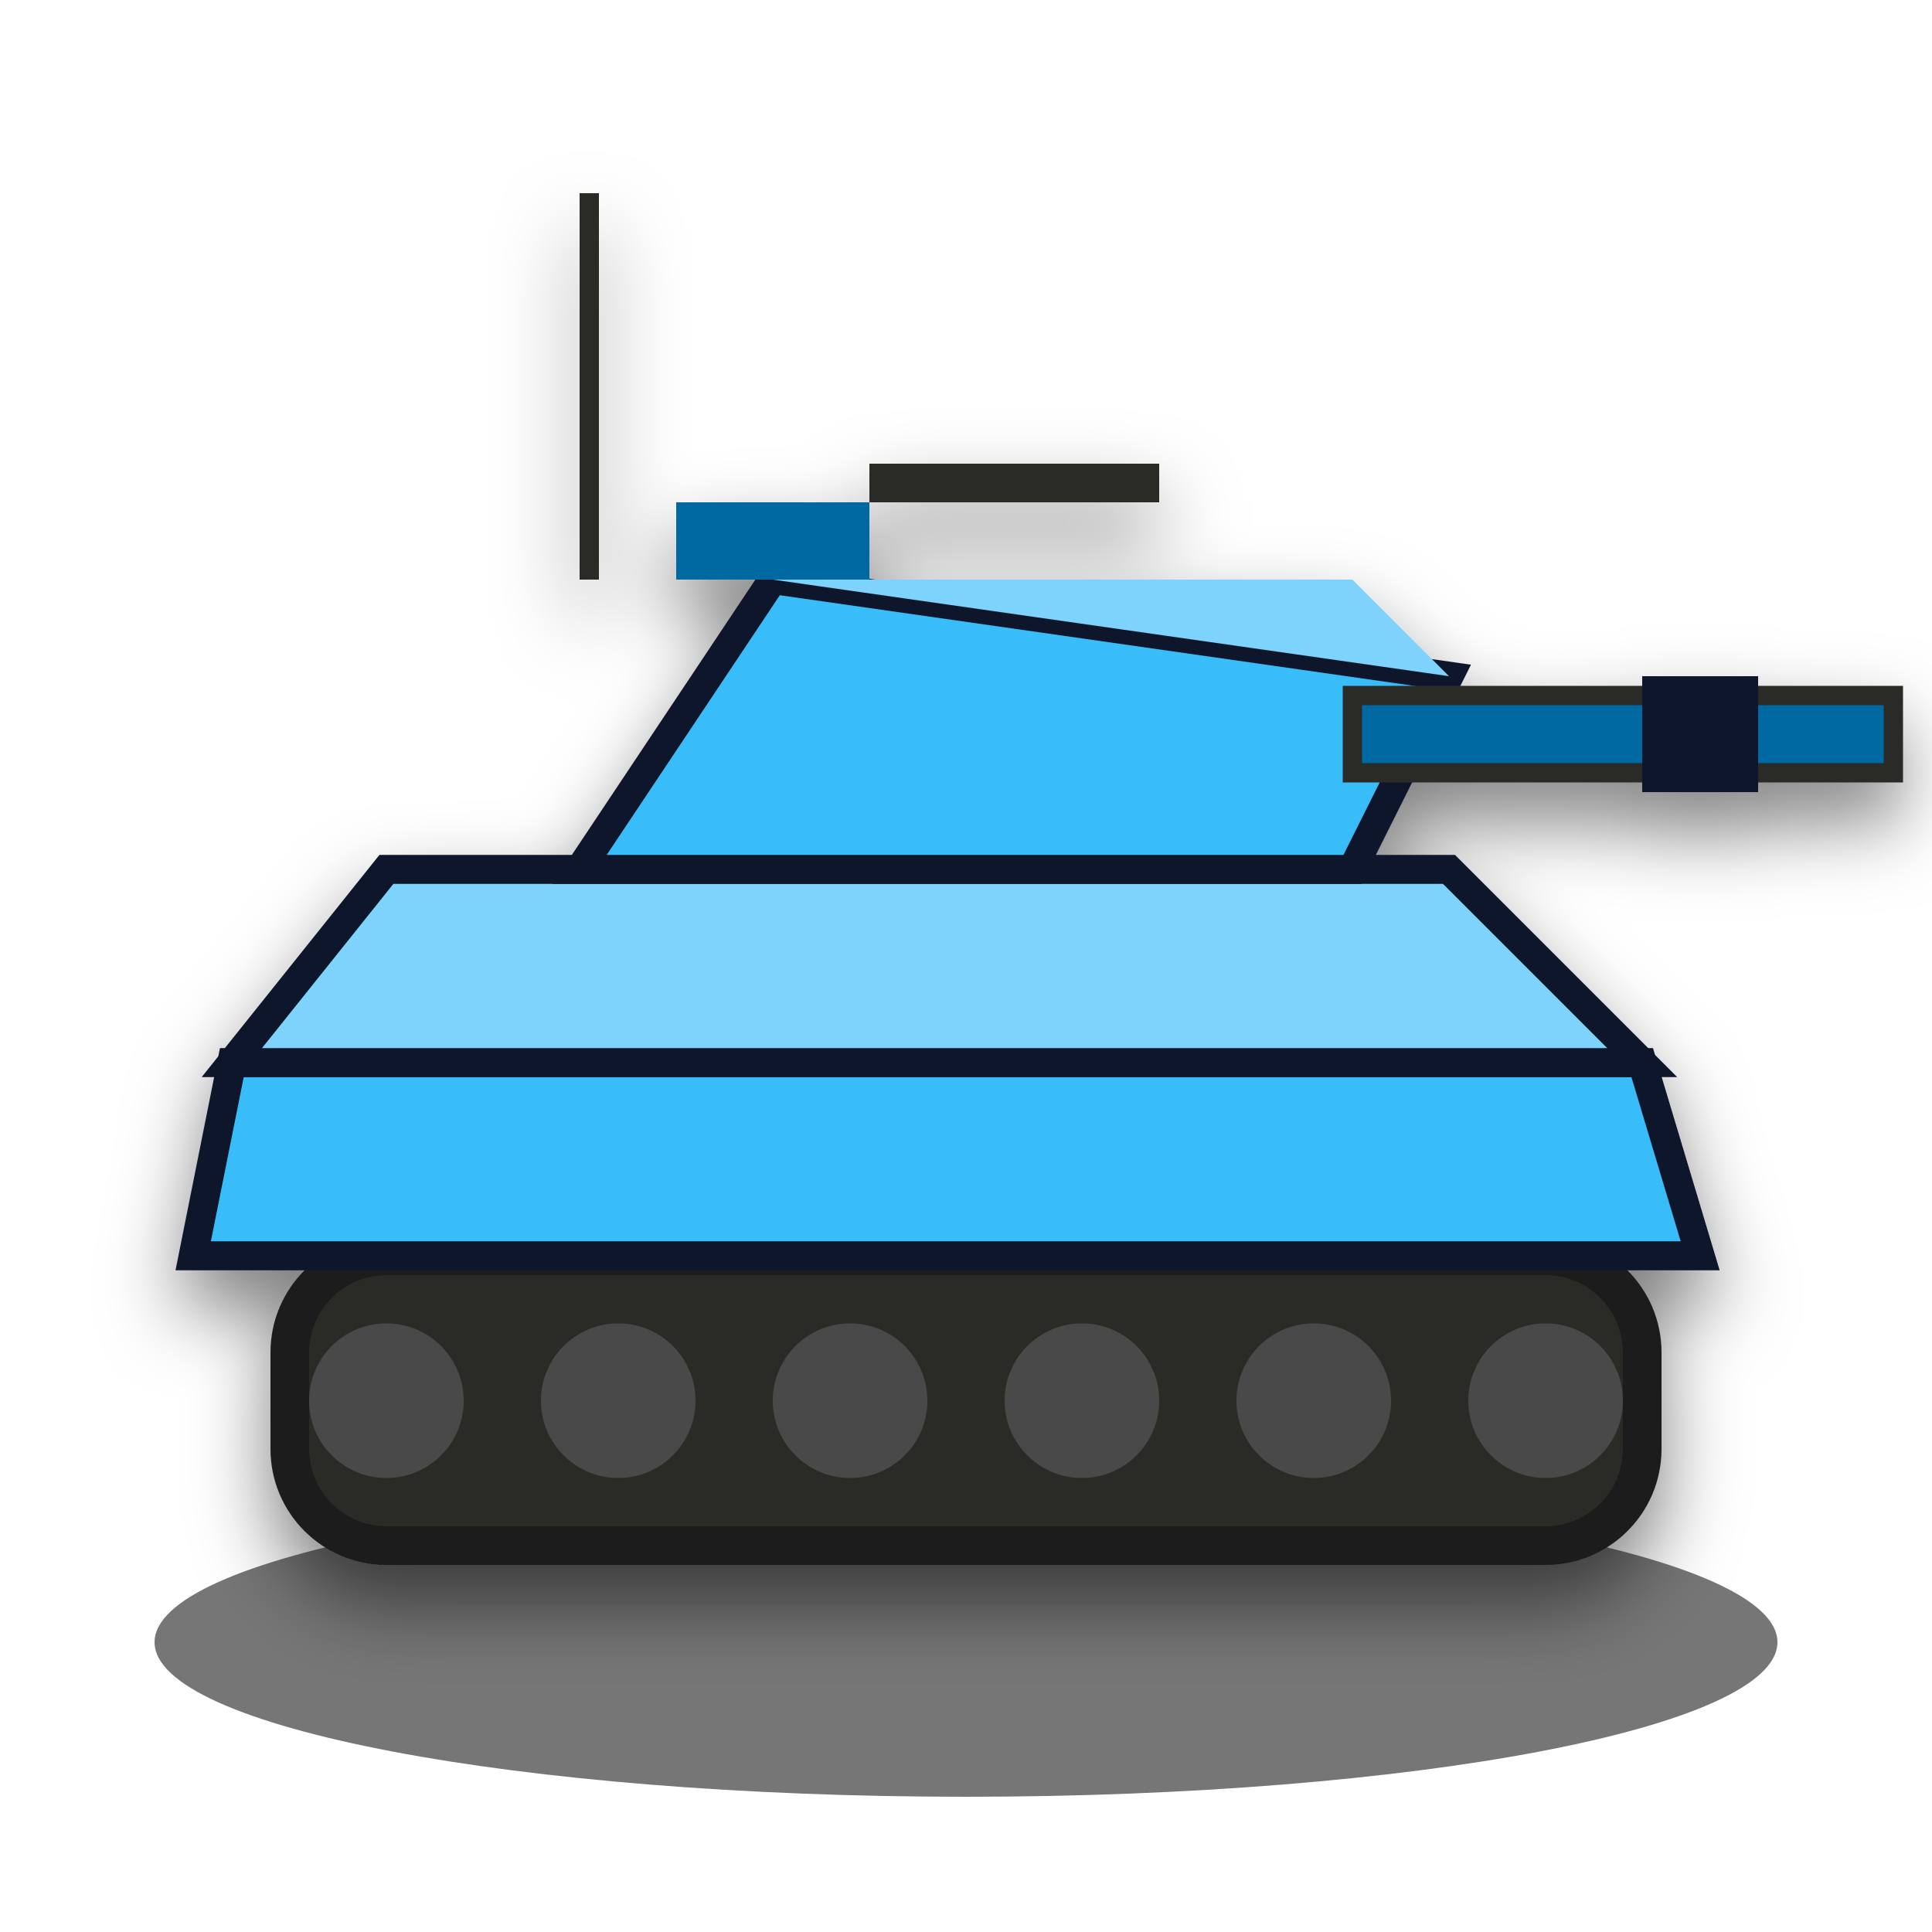
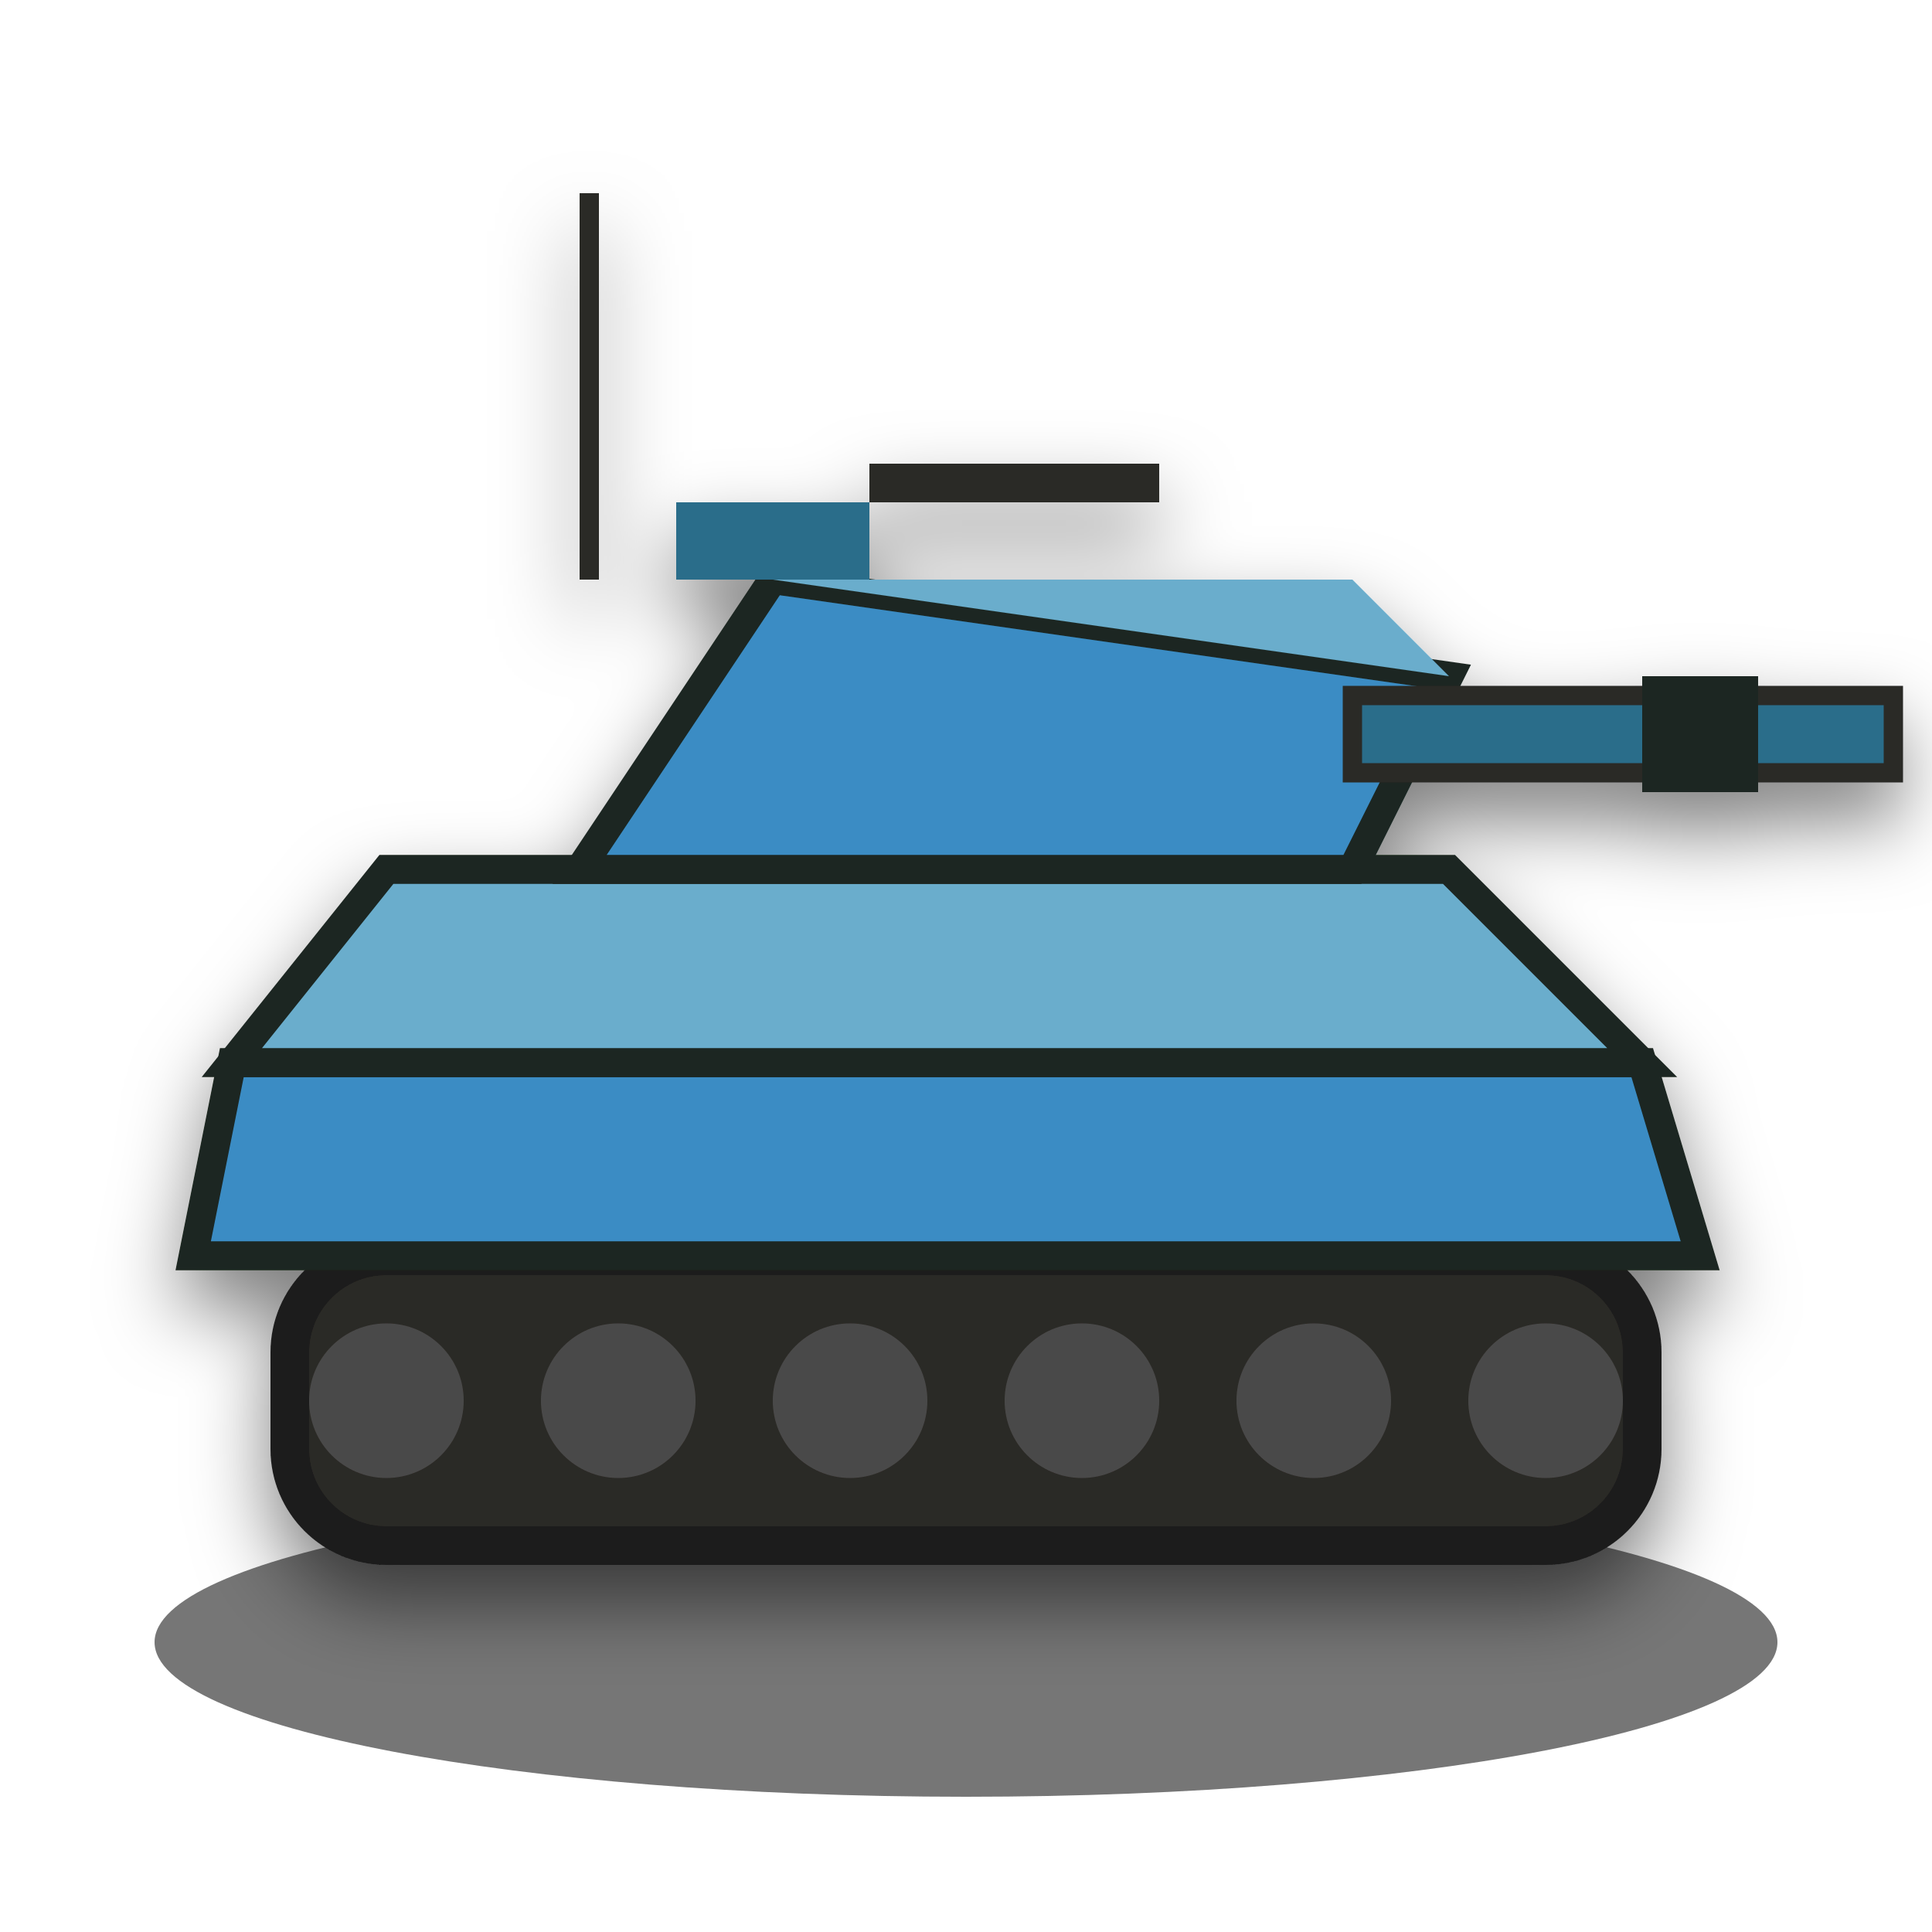
<svg xmlns="http://www.w3.org/2000/svg" viewBox="0 0 100 100">
  <defs>
    <filter id="shadow" x="-20%" y="-20%" width="140%" height="140%">
      <feDropShadow dx="0" dy="2" stdDeviation="2" flood-color="rgba(0,0,0,0.5)" />
    </filter>
  </defs>
  <ellipse cx="50" cy="85" rx="42" ry="8" fill="#1a1a1a" opacity="0.6" />
  <g filter="url(#shadow)">
    <rect x="15" y="65" width="70" height="15" rx="5" fill="#2c2a26" stroke="#1a1a1a" stroke-width="2" />
    <circle cx="20" cy="72.5" r="4" fill="#4a4a4a" />
    <circle cx="32" cy="72.5" r="4" fill="#4a4a4a" />
    <circle cx="44" cy="72.5" r="4" fill="#4a4a4a" />
    <circle cx="56" cy="72.5" r="4" fill="#4a4a4a" />
    <circle cx="68" cy="72.5" r="4" fill="#4a4a4a" />
    <circle cx="80" cy="72.5" r="4" fill="#4a4a4a" />
-     <path d="M 12 55 L 85 55 L 88 65 L 10 65 Z" fill="#38bdf8" stroke="#0f172a" stroke-width="1.5" />
-     <path d="M 20 45 L 75 45 L 85 55 L 12 55 Z" fill="#7dd3fc" stroke="#0f172a" stroke-width="1.5" />
-     <path d="M 30 45 L 70 45 L 75 35 L 40 30 Z" fill="#38bdf8" stroke="#0f172a" stroke-width="1.5" />
-     <path d="M 35 30 L 70 30 L 75 35 L 40 30 Z" fill="#7dd3fc" />
-     <rect x="70" y="36" width="28" height="4" fill="#0369a1" stroke="#2c2a26" stroke-width="1" />
-     <rect x="85" y="35" width="6" height="6" fill="#0f172a" />
-     <rect x="35" y="26" width="10" height="4" fill="#0369a1" />
+     <path d="M 12 55 L 85 55 L 88 65 L 10 65 Z" fill="#3b8cc4" stroke="#1a2520" stroke-width="1.5" />
+     <path d="M 20 45 L 75 45 L 85 55 L 12 55 Z" fill="#6aadcc" stroke="#1a2520" stroke-width="1.5" />
+     <path d="M 30 45 L 70 45 L 75 35 L 40 30 Z" fill="#3b8cc4" stroke="#1a2520" stroke-width="1.5" />
+     <path d="M 35 30 L 70 30 L 75 35 L 40 30 Z" fill="#6aadcc" />
+     <rect x="70" y="36" width="28" height="4" fill="#2a6d8a" stroke="#2c2a26" stroke-width="1" />
+     <rect x="85" y="35" width="6" height="6" fill="#1a2520" />
+     <rect x="35" y="26" width="10" height="4" fill="#2a6d8a" />
    <rect x="45" y="24" width="15" height="2" fill="#2c2a26" />
    <rect x="30" y="10" width="1" height="20" fill="#2c2a26" />
  </g>
</svg>
